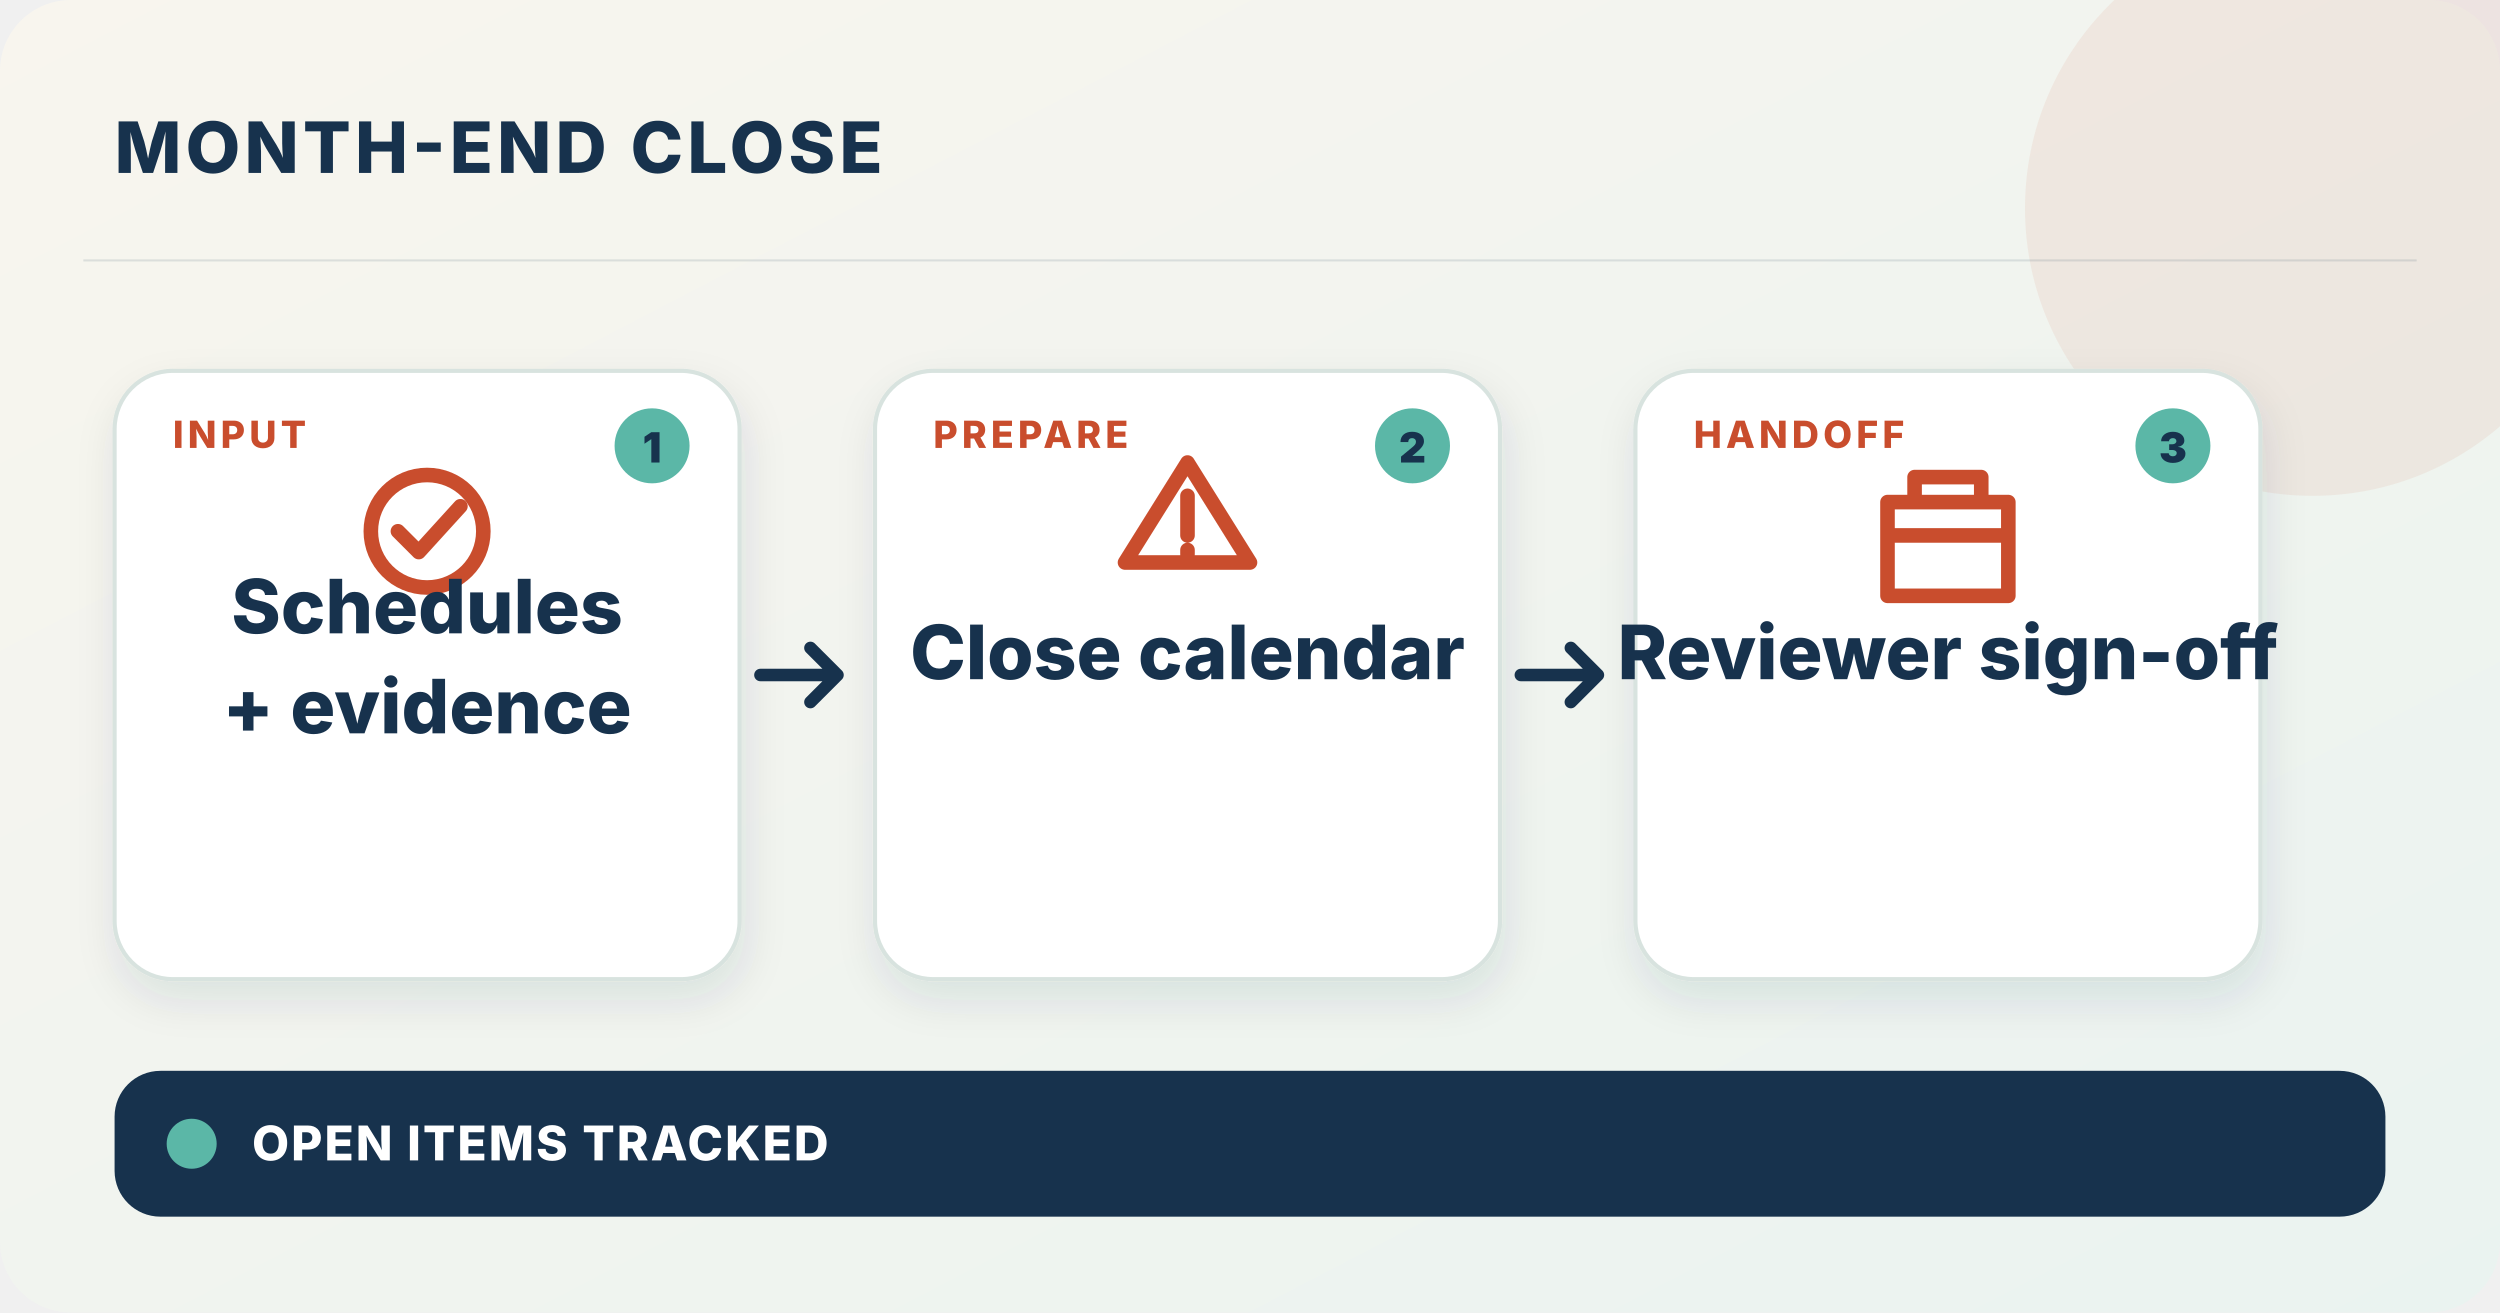
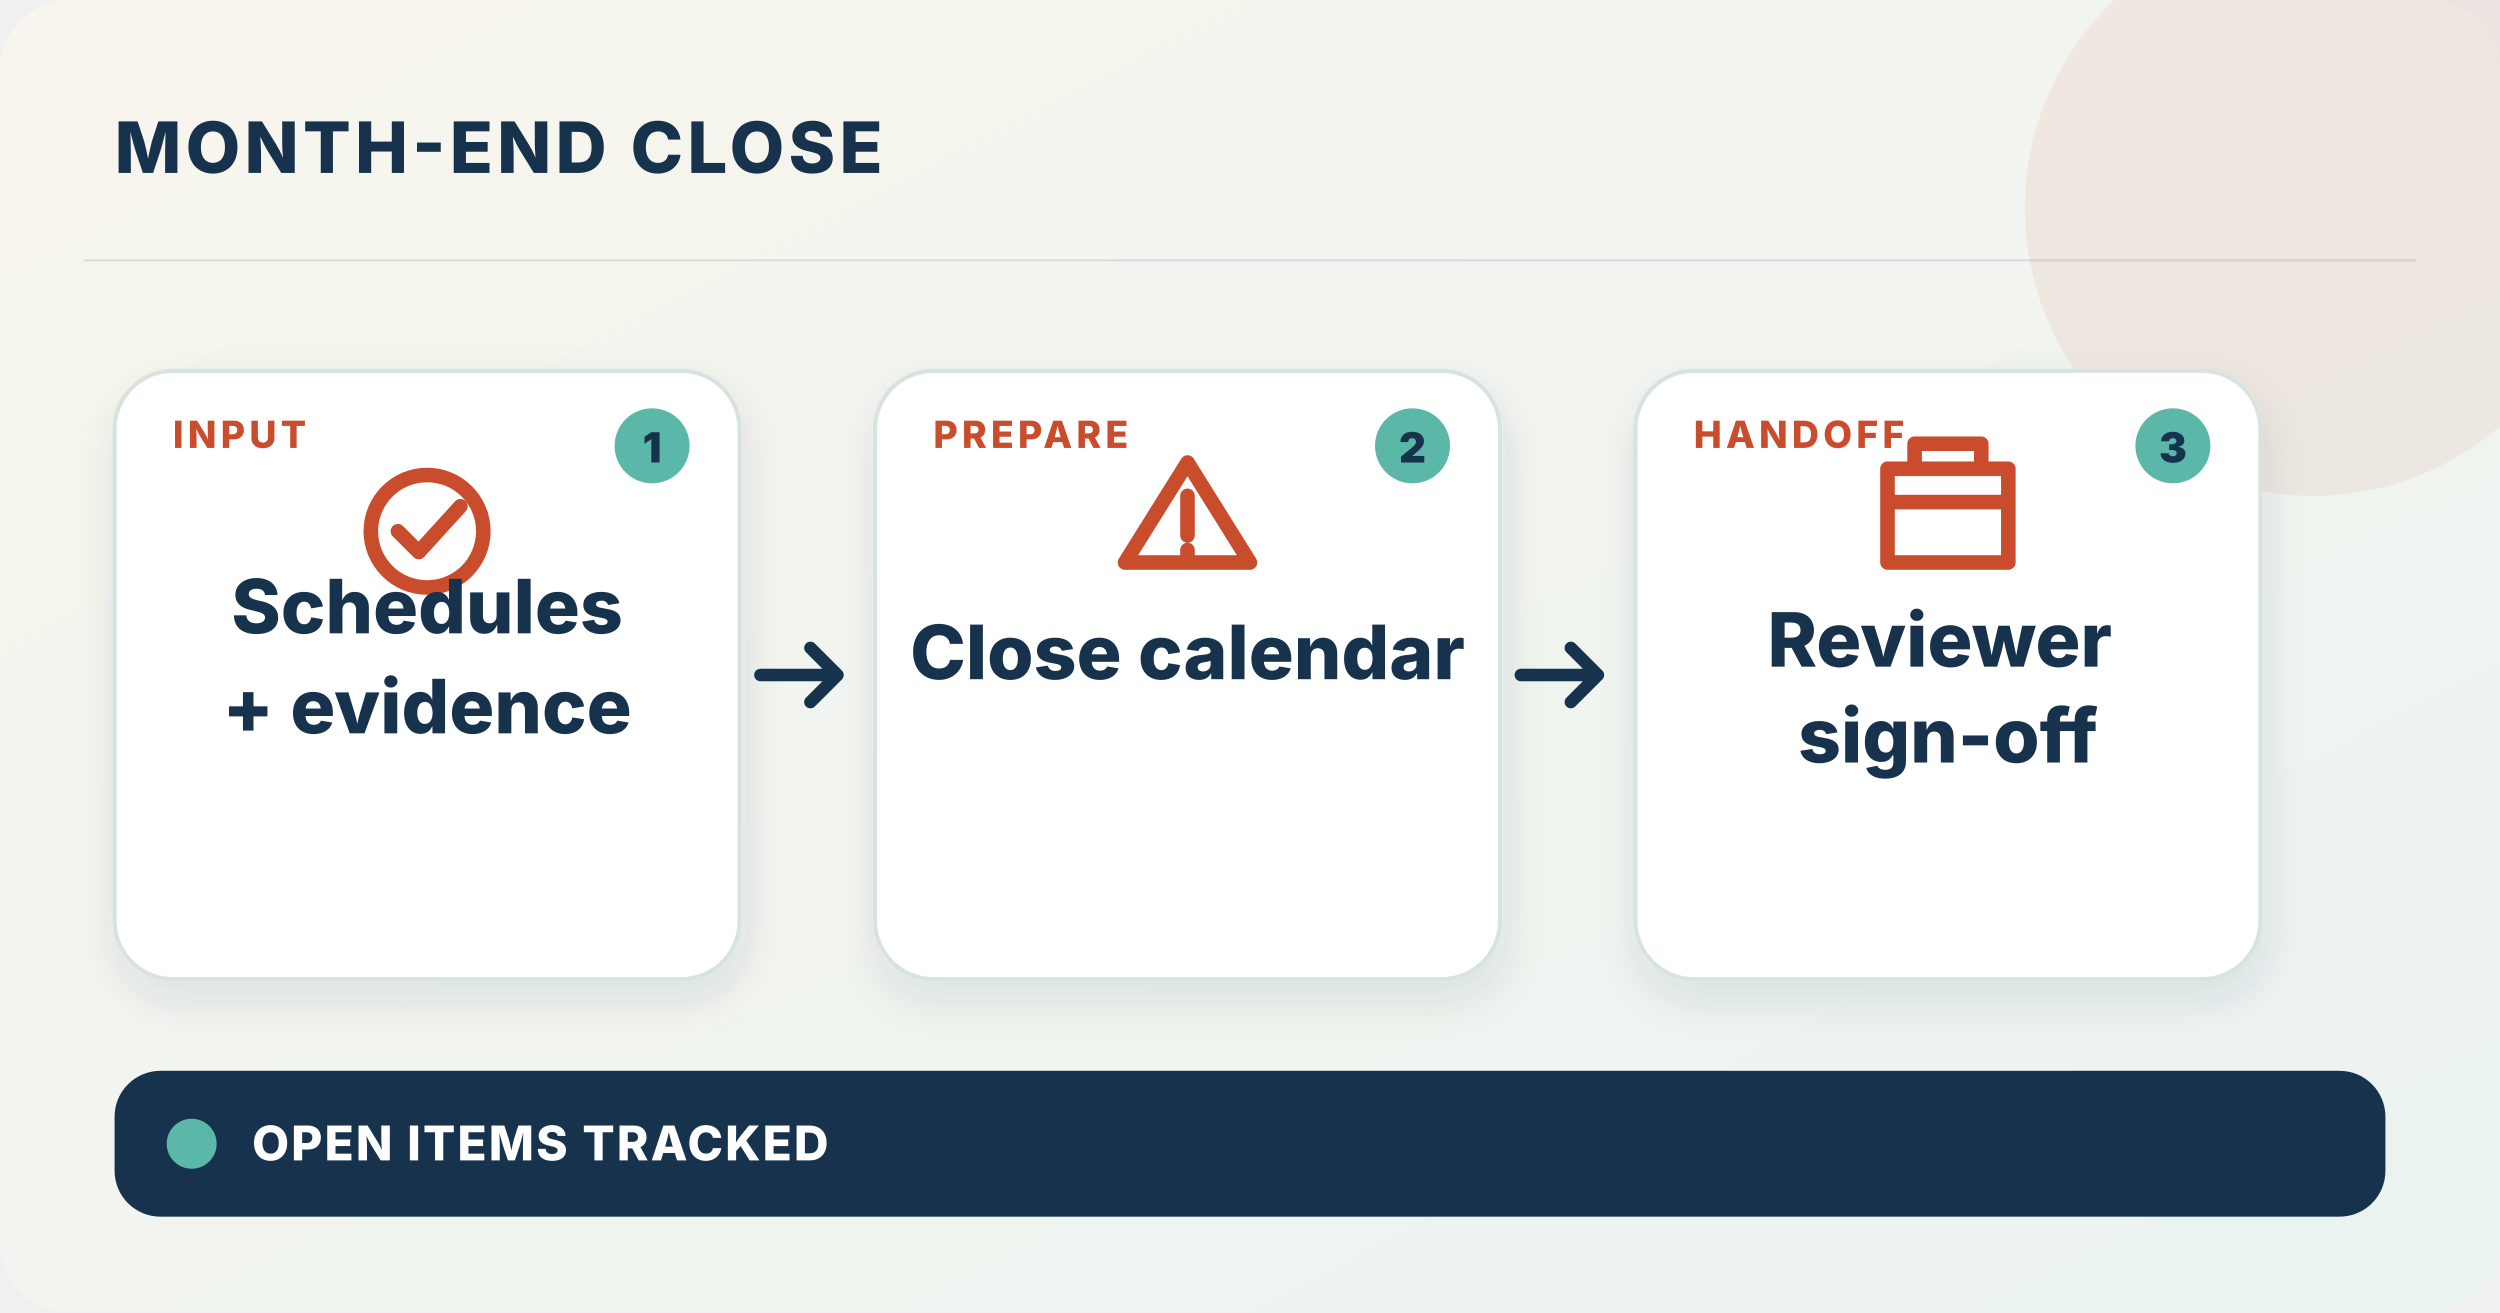
<svg xmlns="http://www.w3.org/2000/svg" viewBox="0 0 1200 630" role="img" aria-labelledby="title desc">
  <defs>
    <linearGradient id="bg" x1="0" y1="0" x2="1" y2="1">
      <stop stop-color="#F8F5EE" />
      <stop offset="1" stop-color="#EAF3F0" />
    </linearGradient>
    <filter id="shadow" x="-20%" y="-20%" width="140%" height="160%">
      <feDropShadow dy="9" stdDeviation="10" flood-color="#17324D" flood-opacity=".10" />
    </filter>
    <style>.title{font:800 34px Inter,Arial,sans-serif;letter-spacing:2px;fill:#17324D}.meta{font:800 18px Inter,Arial,sans-serif;letter-spacing:2px;fill:#C94D2D}.step{font:800 36px Inter,Arial,sans-serif;fill:#17324D}.card{fill:#fff;stroke:#D8E3DF;stroke-width:2;filter:url(#shadow)}.icon{fill:none;stroke:#C94D2D;stroke-width:7;stroke-linecap:round;stroke-linejoin:round}.arrow{fill:none;stroke:#17324D;stroke-width:6;stroke-linecap:round;stroke-linejoin:round}.num-bg{fill:#5BB7A7}.num{font:900 20px Inter,Arial,sans-serif;fill:#17324D}.note{font:800 23px Inter,Arial,sans-serif;letter-spacing:1px;fill:#fff}</style>
  </defs>
  <rect width="1200" height="630" rx="34" fill="url(#bg)" />
  <circle cx="1110" cy="100" r="138" fill="#C94D2D" opacity=".08" />
  <path d="M40 125h1120" stroke="#17324D" stroke-opacity=".12" />
  <text x="55" y="83" class="title">MONTH-END CLOSE</text>
  <g>
    <rect x="55" y="178" width="300" height="292" rx="28" class="card" />
    <text x="83" y="215" class="meta">INPUT</text>
    <g class="icon">
      <circle cx="205" cy="255" r="27" />
      <path d="M191 255l10 10 20-22" />
    </g>
    <text x="205" y="304" text-anchor="middle" class="step">Schedules</text>
    <text x="205" y="352" text-anchor="middle" class="step">+ evidence</text>
    <circle cx="313" cy="214" r="18" class="num-bg" />
    <text x="313" y="222" text-anchor="middle" class="num">1</text>
  </g>
  <g>
    <rect x="420" y="178" width="300" height="292" rx="28" class="card" />
    <text x="448" y="215" class="meta">PREPARE</text>
    <g class="icon">
      <path d="M540 270l30-48 30 48z M570 238v19 M570 264v2" />
    </g>
    <text x="570" y="326" text-anchor="middle" class="step">Close calendar</text>
    <circle cx="678" cy="214" r="18" class="num-bg" />
    <text x="678" y="222" text-anchor="middle" class="num">2</text>
  </g>
  <g>
    <rect x="785" y="178" width="300" height="292" rx="28" class="card" />
    <text x="813" y="215" class="meta">HANDOFF</text>
-     <g class="icon">
+     <g class="icon" transform="translate(0 -16)">
      <path d="M906 241h58v45h-58z M919 241v-12h32v12 M906 257h58" />
    </g>
-     <text x="935" y="326" text-anchor="middle" class="step">Reviewer sign-off</text>
+     <text x="935" y="320" text-anchor="middle" class="step">
+       <tspan x="935" dy="0">Reviewer</tspan>
+       <tspan x="935" dy="46">sign-off</tspan>
+     </text>
    <circle cx="1043" cy="214" r="18" class="num-bg" />
    <text x="1043" y="222" text-anchor="middle" class="num">3</text>
  </g>
  <path d="M365 324h37m-13-13 13 13-13 13 M730 324h37m-13-13 13 13-13 13" class="arrow" />
  <rect x="55" y="514" width="1090" height="70" rx="22" fill="#17324D" />
  <circle cx="92" cy="549" r="12" fill="#5BB7A7" />
  <text x="121" y="557" class="note">OPEN ITEMS TRACKED</text>
</svg>
